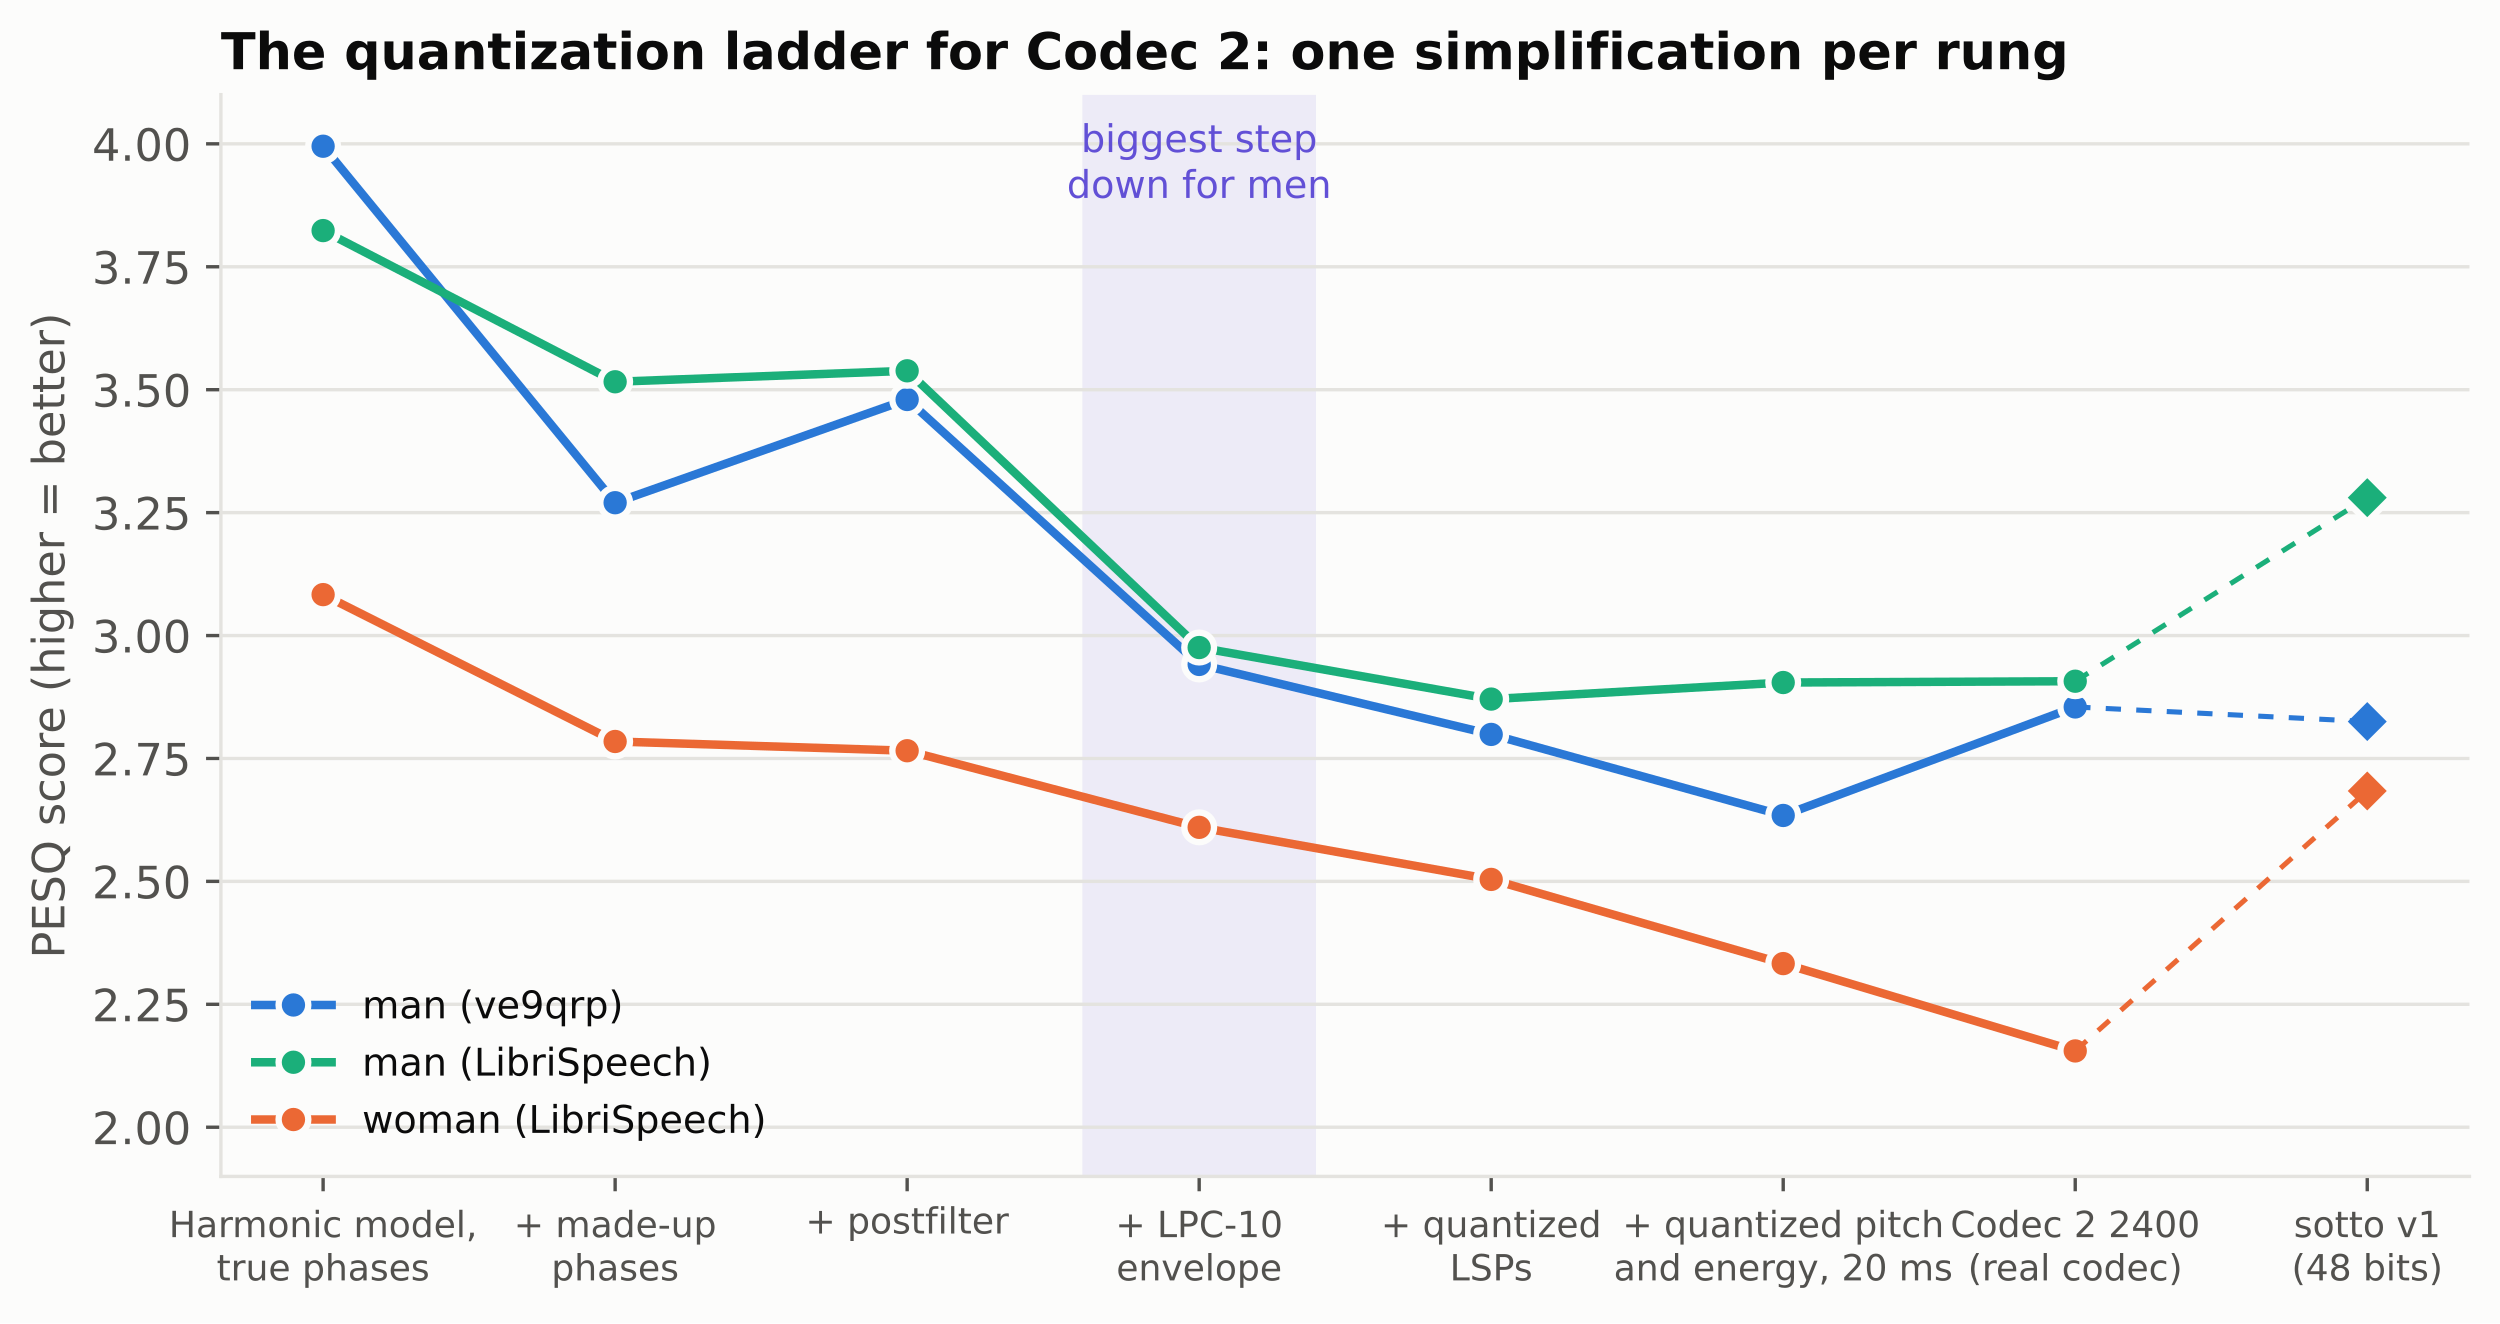
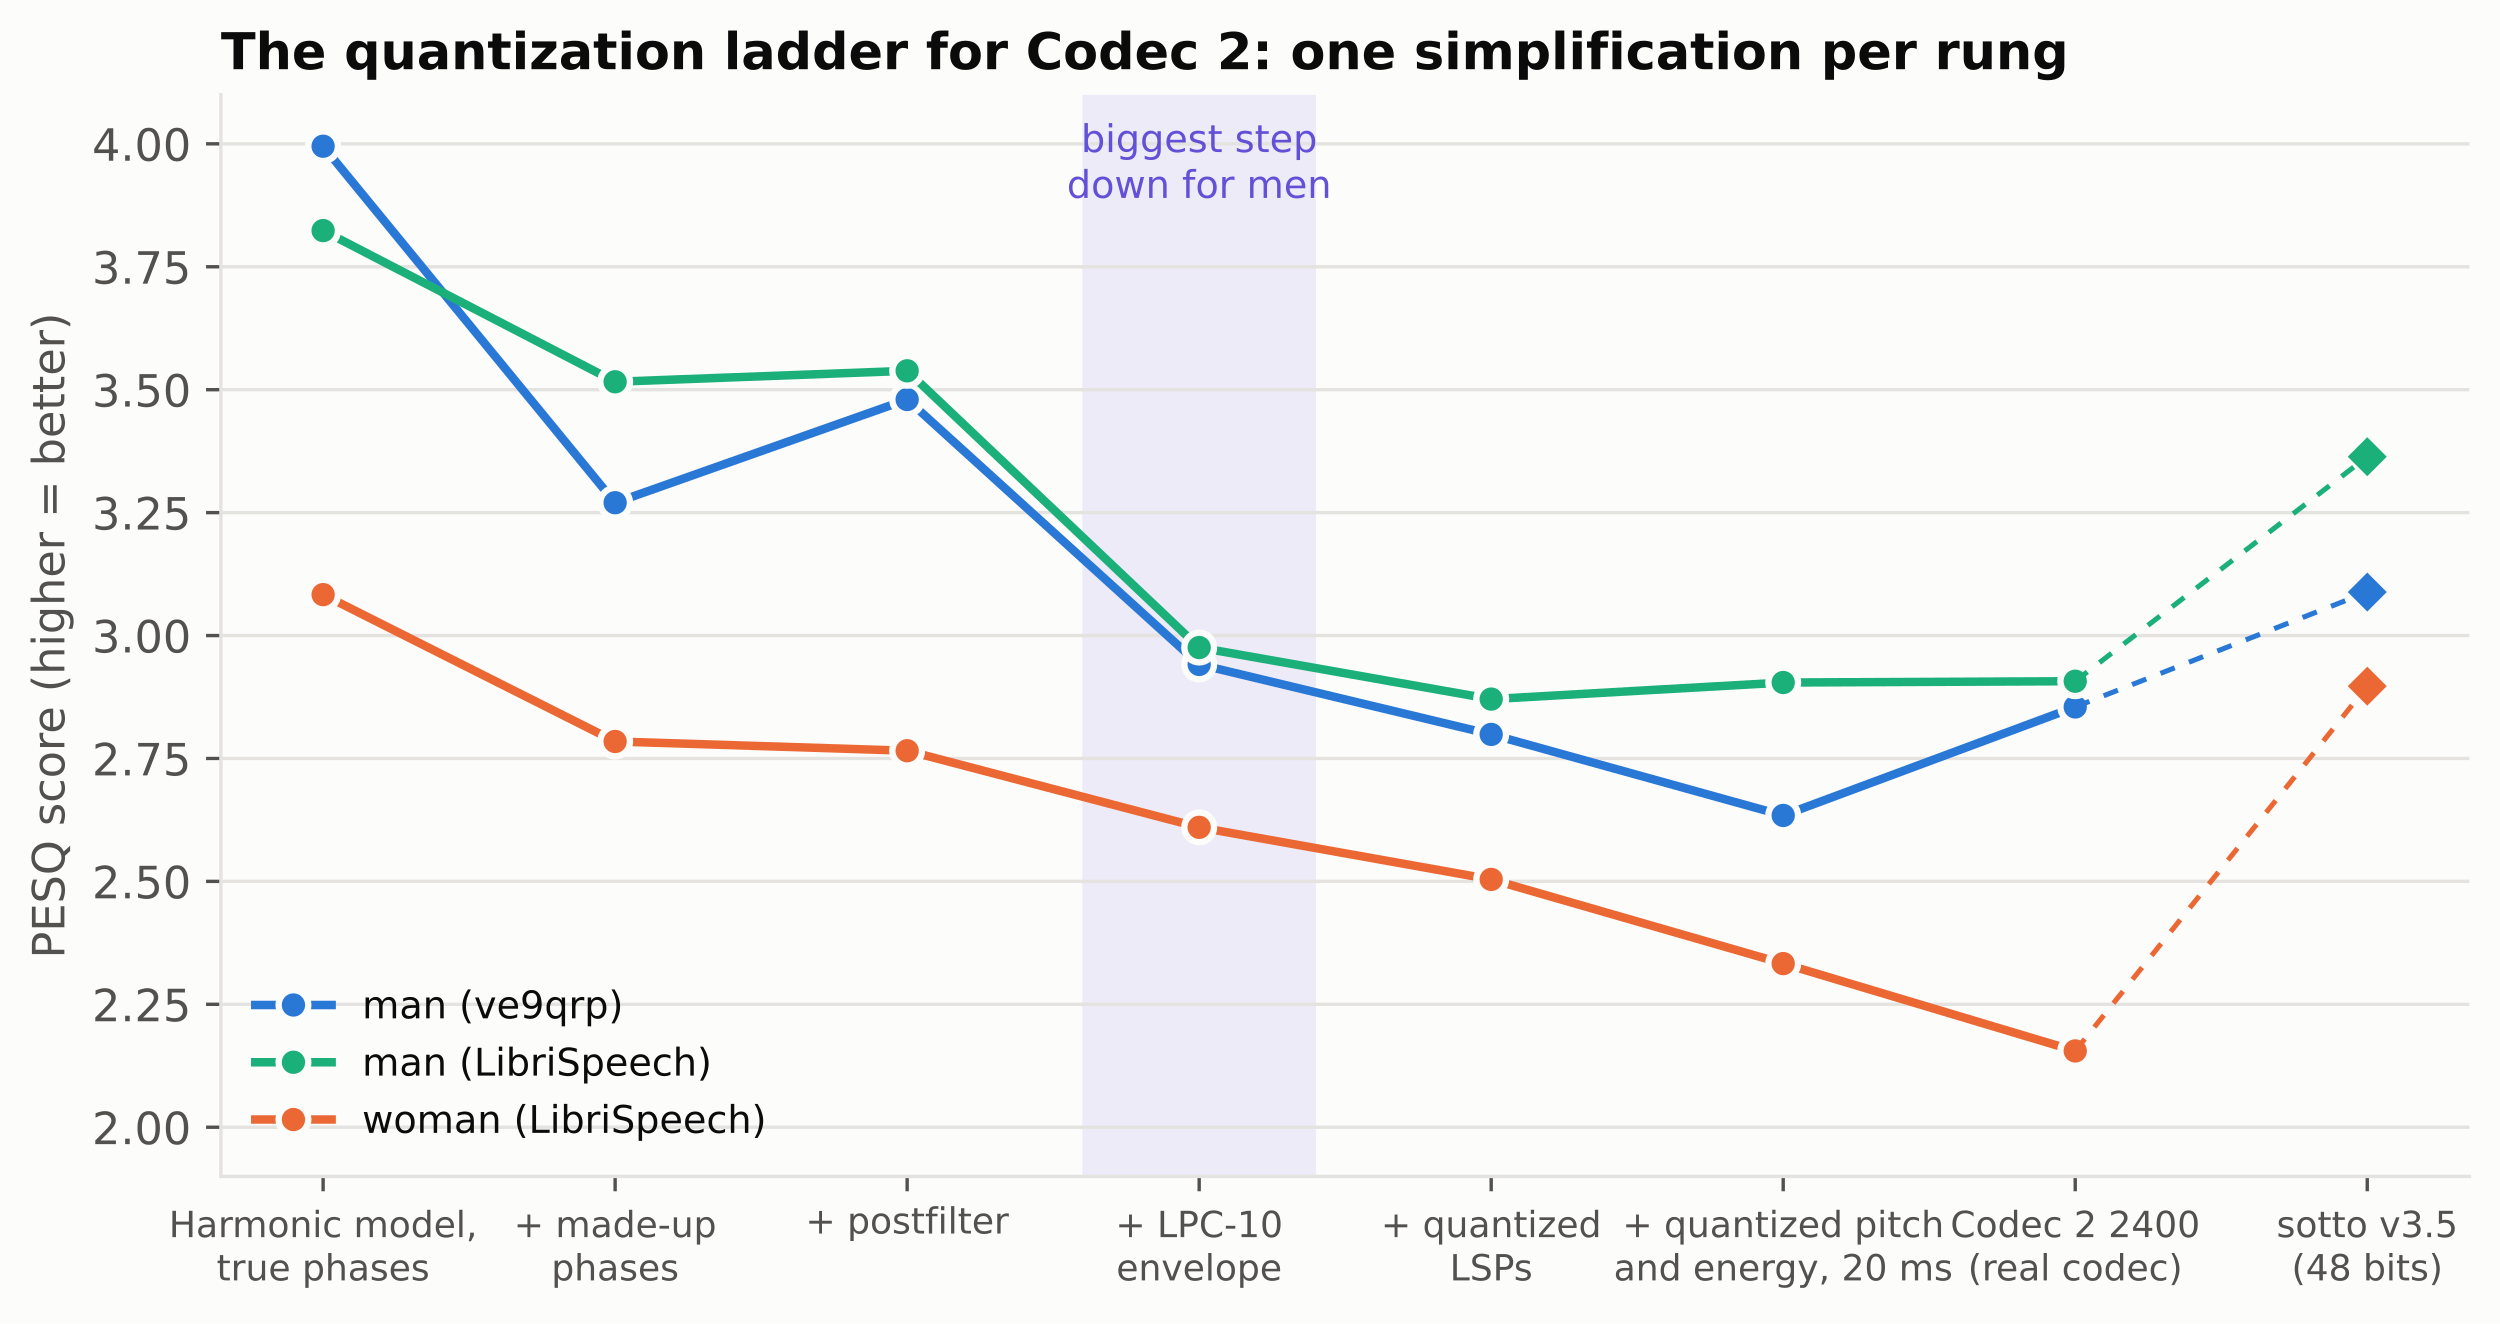
<svg xmlns="http://www.w3.org/2000/svg" xmlns:xlink="http://www.w3.org/1999/xlink" width="589.38pt" height="311.947pt" viewBox="0 0 589.38 311.947" version="1.1">
  <defs>
    <style type="text/css">*{stroke-linejoin: round; stroke-linecap: butt}</style>
  </defs>
  <g id="figure_1">
    <g id="patch_1">
      <path d="M 0 311.947  L 589.38 311.947  L 589.38 0  L 0 0  z " style="fill: #fcfcfb" />
    </g>
    <g id="axes_1">
      <g id="patch_2">
        <path d="M 52.08 277.342  L 582.18 277.342  L 582.18 22.318  L 52.08 22.318  z " style="fill: #fcfcfb" />
      </g>
      <g id="patch_3">
        <path d="M 255.17 277.342  L 310.245 277.342  L 310.245 22.318  L 255.17 22.318  z " clip-path="url(#pb35410007d)" style="fill: #6250d6; opacity: 0.1" />
      </g>
      <g id="matplotlib.axis_1">
        <g id="xtick_1">
          <g id="line2d_1">
            <defs>
              <path id="m51e29009a8" d="M 0 0  L 0 3.5  " style="stroke: #52514e; stroke-width: 0.8" />
            </defs>
            <g>
              <use xlink:href="#m51e29009a8" x="76.175" y="277.342" style="fill: #52514e; stroke: #52514e; stroke-width: 0.8" />
            </g>
          </g>
          <g id="text_1">
            <text style="font-size: 8.5px; font-family: 'DejaVu Sans'; fill: #52514e" transform="translate(39.8151 291.6516)">Harmonic model,</text>
            <text style="font-size: 8.5px; font-family: 'DejaVu Sans'; fill: #52514e" transform="translate(51.06366 301.854)">true phases</text>
          </g>
        </g>
        <g id="xtick_2">
          <g id="line2d_2">
            <g>
              <use xlink:href="#m51e29009a8" x="145.019" y="277.342" style="fill: #52514e; stroke: #52514e; stroke-width: 0.8" />
            </g>
          </g>
          <g id="text_2">
            <text style="font-size: 8.5px; font-family: 'DejaVu Sans'; fill: #52514e" transform="translate(121.125 291.6516)">+ made-up</text>
            <text style="font-size: 8.5px; font-family: 'DejaVu Sans'; fill: #52514e" transform="translate(129.9803 301.854)">phases</text>
          </g>
        </g>
        <g id="xtick_3">
          <g id="line2d_3">
            <g>
              <use xlink:href="#m51e29009a8" x="213.863" y="277.342" style="fill: #52514e; stroke: #52514e; stroke-width: 0.8" />
            </g>
          </g>
          <g id="text_3">
            <text style="font-size: 8.5px; font-family: 'DejaVu Sans'; text-anchor: middle; fill: #52514e" x="213.863" y="290.801" transform="rotate(-0 213.8635 290.8008)">+ postfilter</text>
          </g>
        </g>
        <g id="xtick_4">
          <g id="line2d_4">
            <g>
              <use xlink:href="#m51e29009a8" x="282.708" y="277.342" style="fill: #52514e; stroke: #52514e; stroke-width: 0.8" />
            </g>
          </g>
          <g id="text_4">
            <text style="font-size: 8.5px; font-family: 'DejaVu Sans'; fill: #52514e" transform="translate(262.9558 291.651)">+ LPC-10</text>
            <text style="font-size: 8.5px; font-family: 'DejaVu Sans'; fill: #52514e" transform="translate(263.1742 301.8533)">envelope</text>
          </g>
        </g>
        <g id="xtick_5">
          <g id="line2d_5">
            <g>
              <use xlink:href="#m51e29009a8" x="351.552" y="277.342" style="fill: #52514e; stroke: #52514e; stroke-width: 0.8" />
            </g>
          </g>
          <g id="text_5">
            <text style="font-size: 8.5px; font-family: 'DejaVu Sans'; fill: #52514e" transform="translate(325.5597 291.6516)">+ quantized</text>
            <text style="font-size: 8.5px; font-family: 'DejaVu Sans'; fill: #52514e" transform="translate(341.7834 301.8533)">LSPs</text>
          </g>
        </g>
        <g id="xtick_6">
          <g id="line2d_6">
            <g>
              <use xlink:href="#m51e29009a8" x="420.396" y="277.342" style="fill: #52514e; stroke: #52514e; stroke-width: 0.8" />
            </g>
          </g>
          <g id="text_6">
            <text style="font-size: 8.5px; font-family: 'DejaVu Sans'; fill: #52514e" transform="translate(382.478 291.6516)">+ quantized pitch</text>
            <text style="font-size: 8.5px; font-family: 'DejaVu Sans'; fill: #52514e" transform="translate(380.4254 301.854)">and energy, 20 ms</text>
          </g>
        </g>
        <g id="xtick_7">
          <g id="line2d_7">
            <g>
              <use xlink:href="#m51e29009a8" x="489.24" y="277.342" style="fill: #52514e; stroke: #52514e; stroke-width: 0.8" />
            </g>
          </g>
          <g id="text_7">
            <text style="font-size: 8.5px; font-family: 'DejaVu Sans'; fill: #52514e" transform="translate(459.8002 291.6516)">Codec 2 2400</text>
            <text style="font-size: 8.5px; font-family: 'DejaVu Sans'; fill: #52514e" transform="translate(463.932 301.854)">(real codec)</text>
          </g>
        </g>
        <g id="xtick_8">
          <g id="line2d_8">
            <g>
              <use xlink:href="#m51e29009a8" x="558.084" y="277.342" style="fill: #52514e; stroke: #52514e; stroke-width: 0.8" />
            </g>
          </g>
          <g id="text_8">
-             <text style="font-size: 8.5px; font-family: 'DejaVu Sans'; fill: #52514e" transform="translate(540.7668 291.651)">sotto v1</text>
+             <text style="font-size: 8.5px; font-family: 'DejaVu Sans'; fill: #52514e" transform="translate(536.7121 291.651)">sotto v3.5</text>
            <text style="font-size: 8.5px; font-family: 'DejaVu Sans'; fill: #52514e" transform="translate(540.2502 301.8533)">(48 bits)</text>
          </g>
        </g>
      </g>
      <g id="matplotlib.axis_2">
        <g id="ytick_1">
          <g id="line2d_9">
            <path d="M 52.08 265.75  L 582.18 265.75  " clip-path="url(#pb35410007d)" style="fill: none; stroke: #e4e3df; stroke-width: 0.8; stroke-linecap: square" />
          </g>
          <g id="line2d_10">
            <defs>
              <path id="m8184d92c95" d="M 0 0  L -3.5 0  " style="stroke: #52514e; stroke-width: 0.8" />
            </defs>
            <g>
              <use xlink:href="#m8184d92c95" x="52.08" y="265.75" style="fill: #52514e; stroke: #52514e; stroke-width: 0.8" />
            </g>
          </g>
          <g id="text_9">
            <text style="font-size: 10.5px; font-family: 'DejaVu Sans'; text-anchor: end; fill: #52514e" x="45.08" y="269.739" transform="rotate(-0 45.07973 269.7389)">2.00</text>
          </g>
        </g>
        <g id="ytick_2">
          <g id="line2d_11">
            <path d="M 52.08 236.77  L 582.18 236.77  " clip-path="url(#pb35410007d)" style="fill: none; stroke: #e4e3df; stroke-width: 0.8; stroke-linecap: square" />
          </g>
          <g id="line2d_12">
            <g>
              <use xlink:href="#m8184d92c95" x="52.08" y="236.77" style="fill: #52514e; stroke: #52514e; stroke-width: 0.8" />
            </g>
          </g>
          <g id="text_10">
            <text style="font-size: 10.5px; font-family: 'DejaVu Sans'; text-anchor: end; fill: #52514e" x="45.08" y="240.759" transform="rotate(-0 45.07973 240.7589)">2.25</text>
          </g>
        </g>
        <g id="ytick_3">
          <g id="line2d_13">
            <path d="M 52.08 207.79  L 582.18 207.79  " clip-path="url(#pb35410007d)" style="fill: none; stroke: #e4e3df; stroke-width: 0.8; stroke-linecap: square" />
          </g>
          <g id="line2d_14">
            <g>
              <use xlink:href="#m8184d92c95" x="52.08" y="207.79" style="fill: #52514e; stroke: #52514e; stroke-width: 0.8" />
            </g>
          </g>
          <g id="text_11">
            <text style="font-size: 10.5px; font-family: 'DejaVu Sans'; text-anchor: end; fill: #52514e" x="45.08" y="211.779" transform="rotate(-0 45.07973 211.7789)">2.50</text>
          </g>
        </g>
        <g id="ytick_4">
          <g id="line2d_15">
            <path d="M 52.08 178.81  L 582.18 178.81  " clip-path="url(#pb35410007d)" style="fill: none; stroke: #e4e3df; stroke-width: 0.8; stroke-linecap: square" />
          </g>
          <g id="line2d_16">
            <g>
              <use xlink:href="#m8184d92c95" x="52.08" y="178.81" style="fill: #52514e; stroke: #52514e; stroke-width: 0.8" />
            </g>
          </g>
          <g id="text_12">
            <text style="font-size: 10.5px; font-family: 'DejaVu Sans'; text-anchor: end; fill: #52514e" x="45.08" y="182.799" transform="rotate(-0 45.07973 182.7989)">2.75</text>
          </g>
        </g>
        <g id="ytick_5">
          <g id="line2d_17">
            <path d="M 52.08 149.83  L 582.18 149.83  " clip-path="url(#pb35410007d)" style="fill: none; stroke: #e4e3df; stroke-width: 0.8; stroke-linecap: square" />
          </g>
          <g id="line2d_18">
            <g>
              <use xlink:href="#m8184d92c95" x="52.08" y="149.83" style="fill: #52514e; stroke: #52514e; stroke-width: 0.8" />
            </g>
          </g>
          <g id="text_13">
            <text style="font-size: 10.5px; font-family: 'DejaVu Sans'; text-anchor: end; fill: #52514e" x="45.08" y="153.819" transform="rotate(-0 45.07973 153.8189)">3.00</text>
          </g>
        </g>
        <g id="ytick_6">
          <g id="line2d_19">
            <path d="M 52.08 120.85  L 582.18 120.85  " clip-path="url(#pb35410007d)" style="fill: none; stroke: #e4e3df; stroke-width: 0.8; stroke-linecap: square" />
          </g>
          <g id="line2d_20">
            <g>
              <use xlink:href="#m8184d92c95" x="52.08" y="120.85" style="fill: #52514e; stroke: #52514e; stroke-width: 0.8" />
            </g>
          </g>
          <g id="text_14">
            <text style="font-size: 10.5px; font-family: 'DejaVu Sans'; text-anchor: end; fill: #52514e" x="45.08" y="124.839" transform="rotate(-0 45.07973 124.8389)">3.25</text>
          </g>
        </g>
        <g id="ytick_7">
          <g id="line2d_21">
            <path d="M 52.08 91.87  L 582.18 91.87  " clip-path="url(#pb35410007d)" style="fill: none; stroke: #e4e3df; stroke-width: 0.8; stroke-linecap: square" />
          </g>
          <g id="line2d_22">
            <g>
              <use xlink:href="#m8184d92c95" x="52.08" y="91.87" style="fill: #52514e; stroke: #52514e; stroke-width: 0.8" />
            </g>
          </g>
          <g id="text_15">
            <text style="font-size: 10.5px; font-family: 'DejaVu Sans'; text-anchor: end; fill: #52514e" x="45.08" y="95.859" transform="rotate(-0 45.07973 95.8589)">3.50</text>
          </g>
        </g>
        <g id="ytick_8">
          <g id="line2d_23">
            <path d="M 52.08 62.89  L 582.18 62.89  " clip-path="url(#pb35410007d)" style="fill: none; stroke: #e4e3df; stroke-width: 0.8; stroke-linecap: square" />
          </g>
          <g id="line2d_24">
            <g>
              <use xlink:href="#m8184d92c95" x="52.08" y="62.89" style="fill: #52514e; stroke: #52514e; stroke-width: 0.8" />
            </g>
          </g>
          <g id="text_16">
            <text style="font-size: 10.5px; font-family: 'DejaVu Sans'; text-anchor: end; fill: #52514e" x="45.08" y="66.879" transform="rotate(-0 45.07973 66.87889)">3.75</text>
          </g>
        </g>
        <g id="ytick_9">
          <g id="line2d_25">
            <path d="M 52.08 33.91  L 582.18 33.91  " clip-path="url(#pb35410007d)" style="fill: none; stroke: #e4e3df; stroke-width: 0.8; stroke-linecap: square" />
          </g>
          <g id="line2d_26">
            <g>
              <use xlink:href="#m8184d92c95" x="52.08" y="33.91" style="fill: #52514e; stroke: #52514e; stroke-width: 0.8" />
            </g>
          </g>
          <g id="text_17">
            <text style="font-size: 10.5px; font-family: 'DejaVu Sans'; text-anchor: end; fill: #52514e" x="45.08" y="37.899" transform="rotate(-0 45.07973 37.8989)">4.00</text>
          </g>
        </g>
        <g id="text_18">
          <text style="font-size: 10.5px; font-family: 'DejaVu Sans'; text-anchor: middle; fill: #52514e" x="15.178" y="149.83" transform="rotate(-90 15.17836 149.8301)">PESQ score (higher = better)</text>
        </g>
      </g>
      <g id="line2d_27">
        <path d="M 76.175 34.474  L 145.019 118.515  L 213.863 94.181  L 282.708 156.643  L 351.552 173.141  L 420.396 192.246  L 489.24 166.664  " clip-path="url(#pb35410007d)" style="fill: none; stroke: #2a78d6; stroke-width: 2; stroke-linecap: square" />
        <defs>
          <path id="mb4681589e2" d="M 0 3.5  C 0.928 3.5 1.819 3.131 2.475 2.475  C 3.131 1.819 3.5 0.928 3.5 0  C 3.5 -0.928 3.131 -1.819 2.475 -2.475  C 1.819 -3.131 0.928 -3.5 0 -3.5  C -0.928 -3.5 -1.819 -3.131 -2.475 -2.475  C -3.131 -1.819 -3.5 -0.928 -3.5 0  C -3.5 0.928 -3.131 1.819 -2.475 2.475  C -1.819 3.131 -0.928 3.5 0 3.5  z " style="stroke: #fcfcfb; stroke-width: 1.5" />
        </defs>
        <g clip-path="url(#pb35410007d)">
          <use xlink:href="#mb4681589e2" x="76.175" y="34.474" style="fill: #2a78d6; stroke: #fcfcfb; stroke-width: 1.5" />
          <use xlink:href="#mb4681589e2" x="145.019" y="118.515" style="fill: #2a78d6; stroke: #fcfcfb; stroke-width: 1.5" />
          <use xlink:href="#mb4681589e2" x="213.863" y="94.181" style="fill: #2a78d6; stroke: #fcfcfb; stroke-width: 1.5" />
          <use xlink:href="#mb4681589e2" x="282.708" y="156.643" style="fill: #2a78d6; stroke: #fcfcfb; stroke-width: 1.5" />
          <use xlink:href="#mb4681589e2" x="351.552" y="173.141" style="fill: #2a78d6; stroke: #fcfcfb; stroke-width: 1.5" />
          <use xlink:href="#mb4681589e2" x="420.396" y="192.246" style="fill: #2a78d6; stroke: #fcfcfb; stroke-width: 1.5" />
          <use xlink:href="#mb4681589e2" x="489.24" y="166.664" style="fill: #2a78d6; stroke: #fcfcfb; stroke-width: 1.5" />
        </g>
      </g>
      <g id="line2d_28">
        <defs>
          <path id="m751312ebd2" d="M -0 5.657  L 5.657 0  L 0 -5.657  L -5.657 -0  z " style="stroke: #fcfcfb; stroke-width: 1.5; stroke-linejoin: miter" />
        </defs>
        <g clip-path="url(#pb35410007d)">
-           <use xlink:href="#m751312ebd2" x="558.084" y="170.11" style="fill: #2a78d6; stroke: #fcfcfb; stroke-width: 1.5; stroke-linejoin: miter" />
+           <use xlink:href="#m751312ebd2" x="558.084" y="139.579" style="fill: #2a78d6; stroke: #fcfcfb; stroke-width: 1.5; stroke-linejoin: miter" />
        </g>
      </g>
      <g id="line2d_29">
-         <path d="M 489.24 166.664  L 558.084 170.11  " clip-path="url(#pb35410007d)" style="fill: none; stroke-dasharray: 3.6,3.6; stroke-dashoffset: 0; stroke: #2a78d6; stroke-width: 1.2" />
+         <path d="M 489.24 166.664  L 558.084 139.579  " clip-path="url(#pb35410007d)" style="fill: none; stroke-dasharray: 3.6,3.6; stroke-dashoffset: 0; stroke: #2a78d6; stroke-width: 1.2" />
      </g>
      <g id="line2d_30">
        <path d="M 76.175 54.361  L 145.019 90.003  L 213.863 87.417  L 282.708 152.659  L 351.552 164.811  L 420.396 160.905  L 489.24 160.597  " clip-path="url(#pb35410007d)" style="fill: none; stroke: #1baf7a; stroke-width: 2; stroke-linecap: square" />
        <defs>
          <path id="mb7c827572e" d="M 0 3.5  C 0.928 3.5 1.819 3.131 2.475 2.475  C 3.131 1.819 3.5 0.928 3.5 0  C 3.5 -0.928 3.131 -1.819 2.475 -2.475  C 1.819 -3.131 0.928 -3.5 0 -3.5  C -0.928 -3.5 -1.819 -3.131 -2.475 -2.475  C -3.131 -1.819 -3.5 -0.928 -3.5 0  C -3.5 0.928 -3.131 1.819 -2.475 2.475  C -1.819 3.131 -0.928 3.5 0 3.5  z " style="stroke: #fcfcfb; stroke-width: 1.5" />
        </defs>
        <g clip-path="url(#pb35410007d)">
          <use xlink:href="#mb7c827572e" x="76.175" y="54.361" style="fill: #1baf7a; stroke: #fcfcfb; stroke-width: 1.5" />
          <use xlink:href="#mb7c827572e" x="145.019" y="90.003" style="fill: #1baf7a; stroke: #fcfcfb; stroke-width: 1.5" />
          <use xlink:href="#mb7c827572e" x="213.863" y="87.417" style="fill: #1baf7a; stroke: #fcfcfb; stroke-width: 1.5" />
          <use xlink:href="#mb7c827572e" x="282.708" y="152.659" style="fill: #1baf7a; stroke: #fcfcfb; stroke-width: 1.5" />
          <use xlink:href="#mb7c827572e" x="351.552" y="164.811" style="fill: #1baf7a; stroke: #fcfcfb; stroke-width: 1.5" />
          <use xlink:href="#mb7c827572e" x="420.396" y="160.905" style="fill: #1baf7a; stroke: #fcfcfb; stroke-width: 1.5" />
          <use xlink:href="#mb7c827572e" x="489.24" y="160.597" style="fill: #1baf7a; stroke: #fcfcfb; stroke-width: 1.5" />
        </g>
      </g>
      <g id="line2d_31">
        <defs>
          <path id="ma005720304" d="M -0 5.657  L 5.657 0  L 0 -5.657  L -5.657 -0  z " style="stroke: #fcfcfb; stroke-width: 1.5; stroke-linejoin: miter" />
        </defs>
        <g clip-path="url(#pb35410007d)">
-           <use xlink:href="#ma005720304" x="558.084" y="117.325" style="fill: #1baf7a; stroke: #fcfcfb; stroke-width: 1.5; stroke-linejoin: miter" />
+           <use xlink:href="#ma005720304" x="558.084" y="107.668" style="fill: #1baf7a; stroke: #fcfcfb; stroke-width: 1.5; stroke-linejoin: miter" />
        </g>
      </g>
      <g id="line2d_32">
-         <path d="M 489.24 160.597  L 558.084 117.325  " clip-path="url(#pb35410007d)" style="fill: none; stroke-dasharray: 3.6,3.6; stroke-dashoffset: 0; stroke: #1baf7a; stroke-width: 1.2" />
+         <path d="M 489.24 160.597  L 558.084 107.668  " clip-path="url(#pb35410007d)" style="fill: none; stroke-dasharray: 3.6,3.6; stroke-dashoffset: 0; stroke: #1baf7a; stroke-width: 1.2" />
      </g>
      <g id="line2d_33">
        <path d="M 76.175 140.181  L 145.019 174.805  L 213.863 176.986  L 282.708 195.046  L 351.552 207.324  L 420.396 227.169  L 489.24 247.76  " clip-path="url(#pb35410007d)" style="fill: none; stroke: #eb6834; stroke-width: 2; stroke-linecap: square" />
        <defs>
          <path id="mf502ab2be5" d="M 0 3.5  C 0.928 3.5 1.819 3.131 2.475 2.475  C 3.131 1.819 3.5 0.928 3.5 0  C 3.5 -0.928 3.131 -1.819 2.475 -2.475  C 1.819 -3.131 0.928 -3.5 0 -3.5  C -0.928 -3.5 -1.819 -3.131 -2.475 -2.475  C -3.131 -1.819 -3.5 -0.928 -3.5 0  C -3.5 0.928 -3.131 1.819 -2.475 2.475  C -1.819 3.131 -0.928 3.5 0 3.5  z " style="stroke: #fcfcfb; stroke-width: 1.5" />
        </defs>
        <g clip-path="url(#pb35410007d)">
          <use xlink:href="#mf502ab2be5" x="76.175" y="140.181" style="fill: #eb6834; stroke: #fcfcfb; stroke-width: 1.5" />
          <use xlink:href="#mf502ab2be5" x="145.019" y="174.805" style="fill: #eb6834; stroke: #fcfcfb; stroke-width: 1.5" />
          <use xlink:href="#mf502ab2be5" x="213.863" y="176.986" style="fill: #eb6834; stroke: #fcfcfb; stroke-width: 1.5" />
          <use xlink:href="#mf502ab2be5" x="282.708" y="195.046" style="fill: #eb6834; stroke: #fcfcfb; stroke-width: 1.5" />
          <use xlink:href="#mf502ab2be5" x="351.552" y="207.324" style="fill: #eb6834; stroke: #fcfcfb; stroke-width: 1.5" />
          <use xlink:href="#mf502ab2be5" x="420.396" y="227.169" style="fill: #eb6834; stroke: #fcfcfb; stroke-width: 1.5" />
          <use xlink:href="#mf502ab2be5" x="489.24" y="247.76" style="fill: #eb6834; stroke: #fcfcfb; stroke-width: 1.5" />
        </g>
      </g>
      <g id="line2d_34">
        <defs>
          <path id="m44a49db203" d="M -0 5.657  L 5.657 0  L 0 -5.657  L -5.657 -0  z " style="stroke: #fcfcfb; stroke-width: 1.5; stroke-linejoin: miter" />
        </defs>
        <g clip-path="url(#pb35410007d)">
-           <use xlink:href="#m44a49db203" x="558.084" y="186.473" style="fill: #eb6834; stroke: #fcfcfb; stroke-width: 1.5; stroke-linejoin: miter" />
+           <use xlink:href="#m44a49db203" x="558.084" y="161.77" style="fill: #eb6834; stroke: #fcfcfb; stroke-width: 1.5; stroke-linejoin: miter" />
        </g>
      </g>
      <g id="line2d_35">
-         <path d="M 489.24 247.76  L 558.084 186.473  " clip-path="url(#pb35410007d)" style="fill: none; stroke-dasharray: 3.6,3.6; stroke-dashoffset: 0; stroke: #eb6834; stroke-width: 1.2" />
+         <path d="M 489.24 247.76  L 558.084 161.77  " clip-path="url(#pb35410007d)" style="fill: none; stroke-dasharray: 3.6,3.6; stroke-dashoffset: 0; stroke: #eb6834; stroke-width: 1.2" />
      </g>
      <g id="patch_4">
        <path d="M 52.08 277.342  L 52.08 22.318  " style="fill: none; stroke: #e4e3df; stroke-width: 0.8; stroke-linejoin: miter; stroke-linecap: square" />
      </g>
      <g id="patch_5">
        <path d="M 52.08 277.342  L 582.18 277.342  " style="fill: none; stroke: #e4e3df; stroke-width: 0.8; stroke-linejoin: miter; stroke-linecap: square" />
      </g>
      <g id="text_19">
        <text style="font-size: 9px; font-family: 'DejaVu Sans'; fill: #6250d6" transform="translate(254.8456 35.8536)">biggest step</text>
        <text style="font-size: 9px; font-family: 'DejaVu Sans'; fill: #6250d6" transform="translate(251.5135 46.65606)">down for men</text>
      </g>
      <g id="text_20">
        <text style="font-weight: 700; font-size: 12px; font-family: 'DejaVu Sans'; text-anchor: start; fill: #0b0b0b" x="52.08" y="16.318" transform="rotate(-0 52.07973 16.31812)">The quantization ladder for Codec 2: one simplification per rung</text>
      </g>
      <g id="legend_1">
        <g id="line2d_36">
          <path d="M 60.18 236.929  L 69.18 236.929  L 78.18 236.929  " style="fill: none; stroke: #2a78d6; stroke-width: 2; stroke-linecap: square" />
          <g>
            <use xlink:href="#mb4681589e2" x="69.18" y="236.929" style="fill: #2a78d6; stroke: #fcfcfb; stroke-width: 1.5" />
          </g>
        </g>
        <g id="text_21">
          <text style="font-size: 9px; font-family: 'DejaVu Sans'; text-anchor: start; fill: #0b0b0b" x="85.38" y="240.079" transform="rotate(-0 85.37973 240.0786)">man (ve9qrp)</text>
        </g>
        <g id="line2d_37">
          <path d="M 60.18 250.429  L 69.18 250.429  L 78.18 250.429  " style="fill: none; stroke: #1baf7a; stroke-width: 2; stroke-linecap: square" />
          <g>
            <use xlink:href="#mb7c827572e" x="69.18" y="250.429" style="fill: #1baf7a; stroke: #fcfcfb; stroke-width: 1.5" />
          </g>
        </g>
        <g id="text_22">
          <text style="font-size: 9px; font-family: 'DejaVu Sans'; text-anchor: start; fill: #0b0b0b" x="85.38" y="253.579" transform="rotate(-0 85.37973 253.5793)">man (LibriSpeech)</text>
        </g>
        <g id="line2d_38">
          <path d="M 60.18 263.93  L 69.18 263.93  L 78.18 263.93  " style="fill: none; stroke: #eb6834; stroke-width: 2; stroke-linecap: square" />
          <g>
            <use xlink:href="#mf502ab2be5" x="69.18" y="263.93" style="fill: #eb6834; stroke: #fcfcfb; stroke-width: 1.5" />
          </g>
        </g>
        <g id="text_23">
          <text style="font-size: 9px; font-family: 'DejaVu Sans'; text-anchor: start; fill: #0b0b0b" x="85.38" y="267.08" transform="rotate(-0 85.37973 267.08)">woman (LibriSpeech)</text>
        </g>
      </g>
    </g>
  </g>
  <defs>
    <clipPath id="pb35410007d">
      <rect x="52.08" y="22.318" width="530.1" height="255.024" />
    </clipPath>
  </defs>
</svg>
